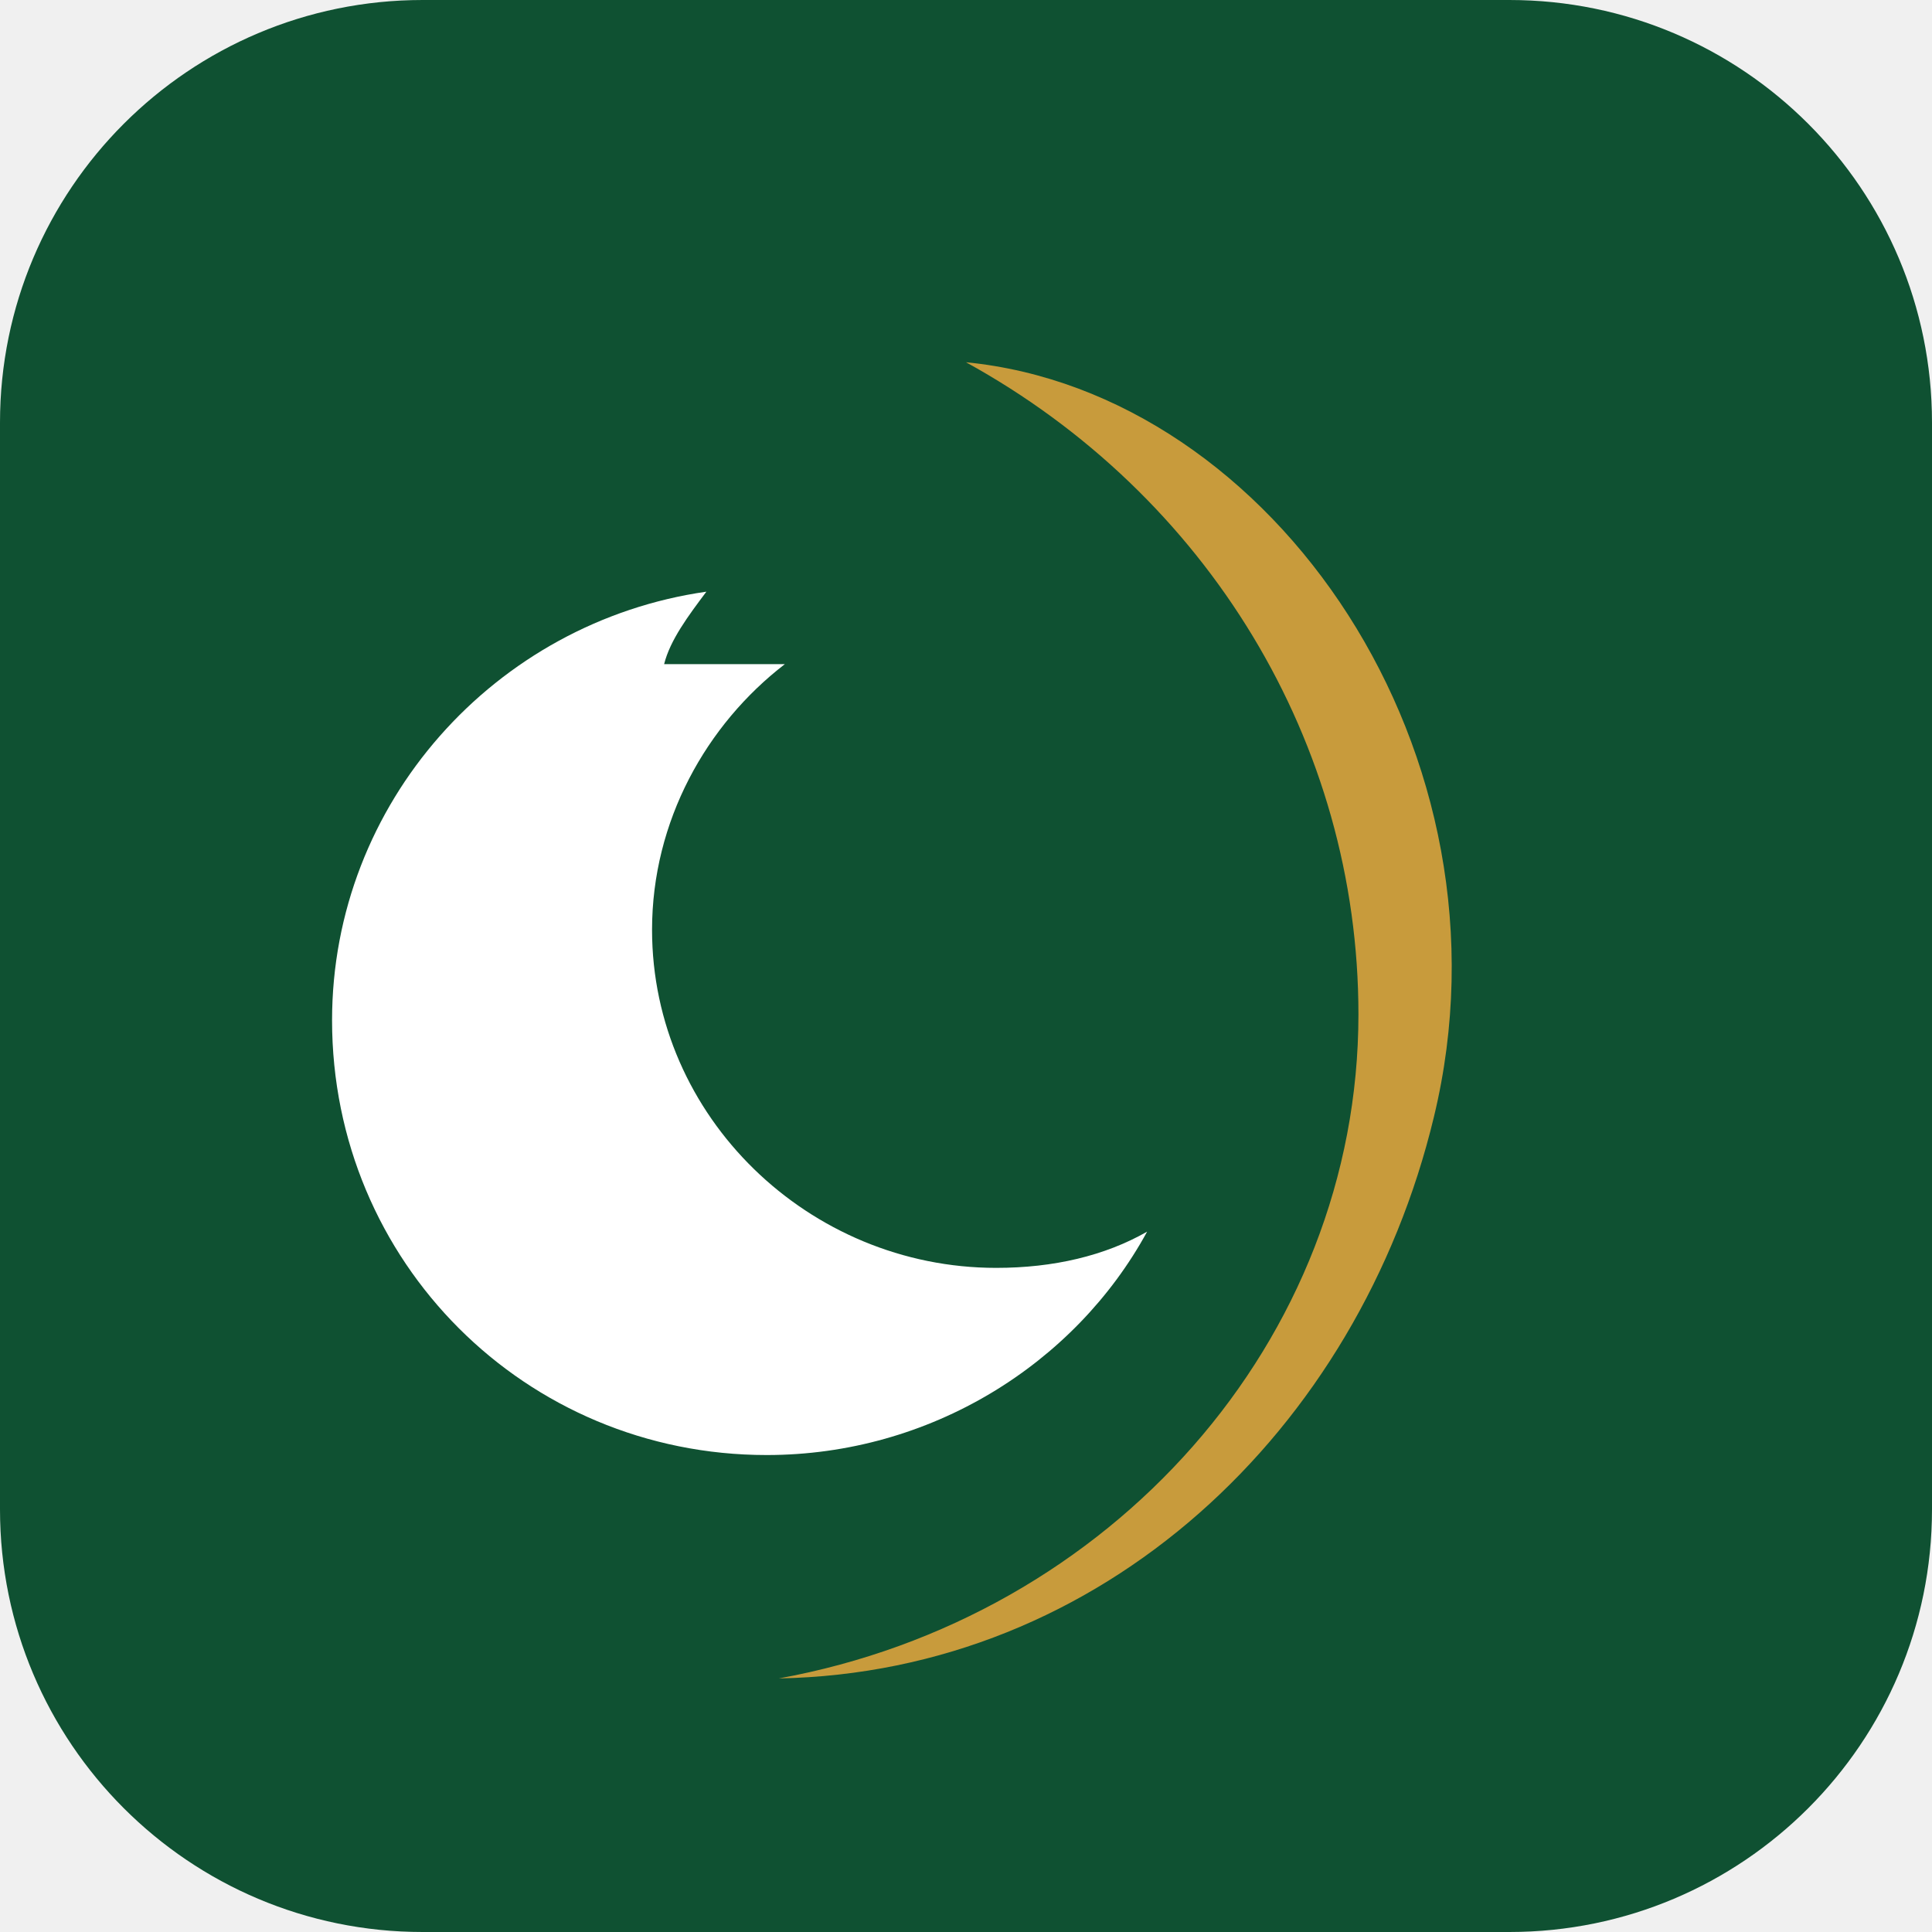
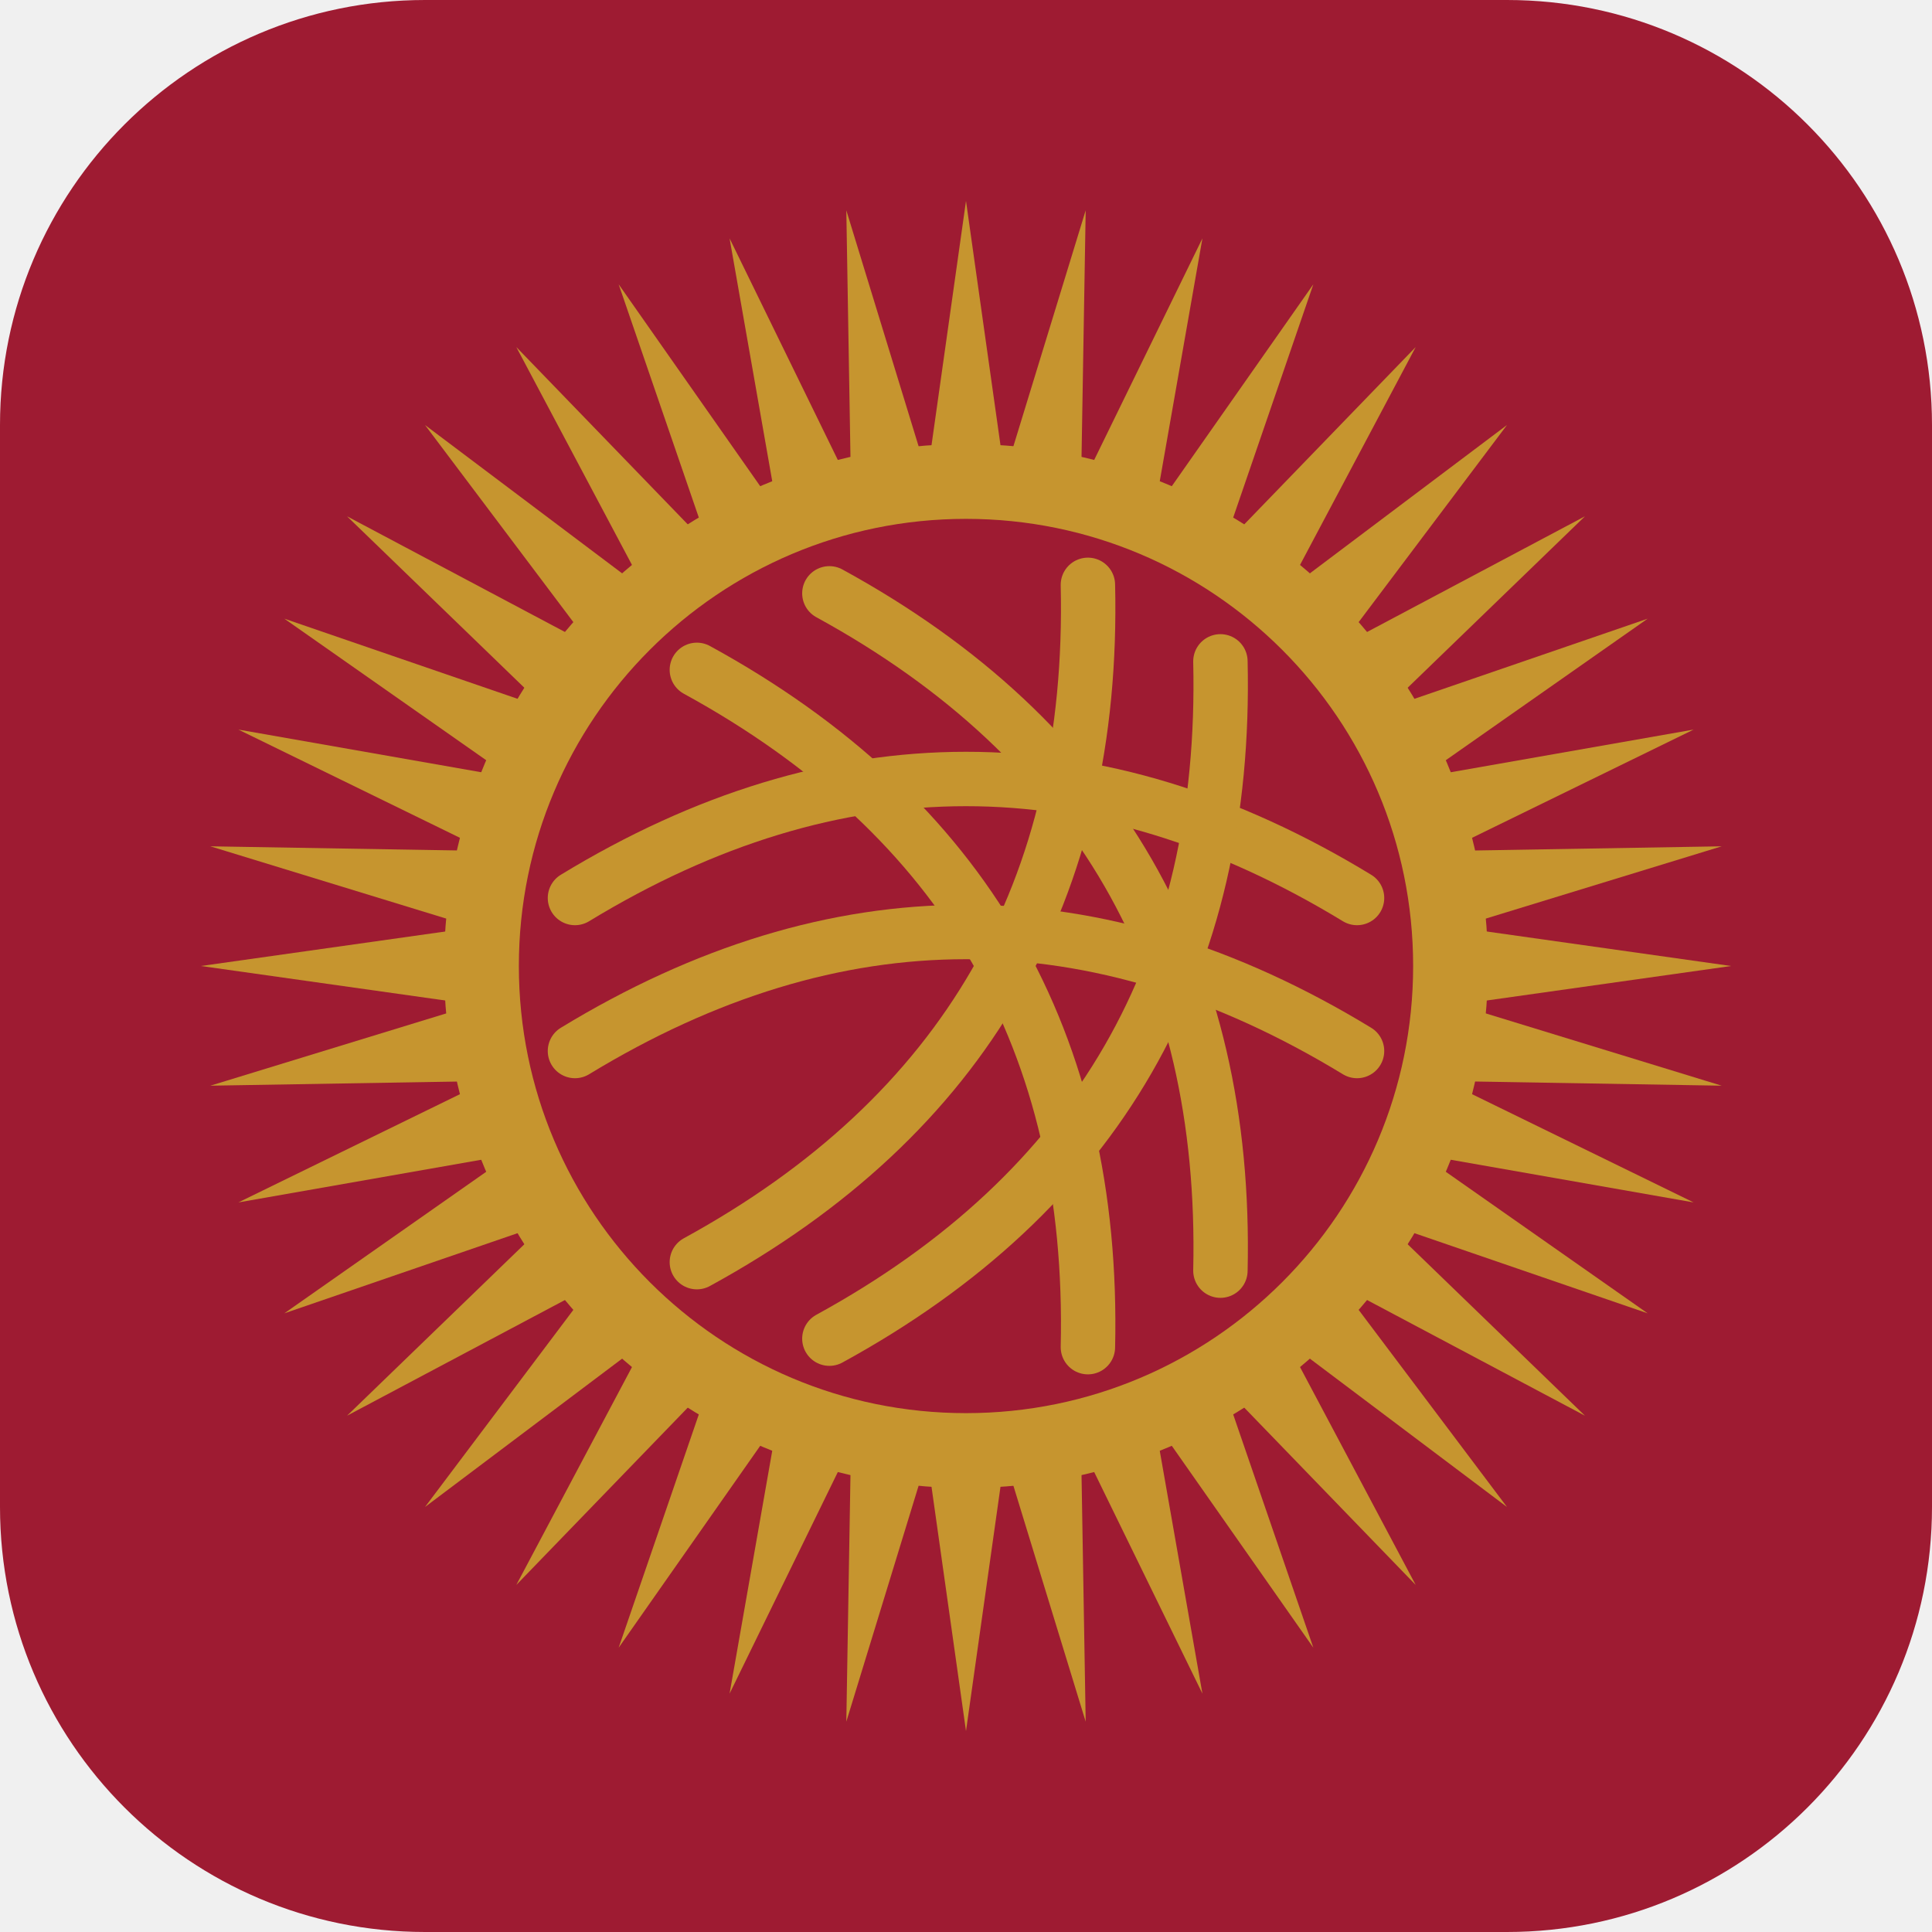
- <svg xmlns="http://www.w3.org/2000/svg" viewBox="0 0 64 64">
-   <rect width="64" height="64" rx="14" fill="#0f5132" />
-   <path d="M32 12c8 4.4 13 12.6 13 21.6 0 10.8-8.2 20-19.2 22C36.5 55.4 45 47.4 47.5 37 50.4 25 42.2 13 32 12z" fill="#c89b3c" />
-   <path d="M26 22c-2.6 2-4.4 5.2-4.4 8.8 0 6.2 5.2 11.2 11.4 11.2 1.9 0 3.6-.4 5-1.2-2.4 4.4-7.2 7.4-12.6 7.4-8 0-14.4-6.4-14.4-14.4 0-7.2 5.4-13.2 12.4-14.2-.6.8-1.2 1.6-1.4 2.4z" fill="#ffffff" />
+ <svg xmlns="http://www.w3.org/2000/svg" viewBox="0 0 100 100">
+   <rect width="100" height="100" rx="22" fill="#9e1b32" />
+   <g transform="translate(50 50) scale(0.88) translate(-50 -50)" fill="none">
+     <g fill="#c6952f">
+       <path d="M50 5 52.4 22 47.6 22Z" />
+       <path d="M50 5 52.4 22 47.6 22Z" transform="rotate(9 50 50)" />
+       <path d="M50 5 52.4 22 47.6 22Z" transform="rotate(18 50 50)" />
+       <path d="M50 5 52.4 22 47.6 22Z" transform="rotate(27 50 50)" />
+       <path d="M50 5 52.4 22 47.6 22Z" transform="rotate(36 50 50)" />
+       <path d="M50 5 52.4 22 47.6 22Z" transform="rotate(45 50 50)" />
+       <path d="M50 5 52.4 22 47.6 22Z" transform="rotate(54 50 50)" />
+       <path d="M50 5 52.4 22 47.6 22Z" transform="rotate(63 50 50)" />
+       <path d="M50 5 52.4 22 47.6 22Z" transform="rotate(72 50 50)" />
+       <path d="M50 5 52.4 22 47.6 22Z" transform="rotate(81 50 50)" />
+       <path d="M50 5 52.4 22 47.6 22Z" transform="rotate(90 50 50)" />
+       <path d="M50 5 52.4 22 47.6 22Z" transform="rotate(99 50 50)" />
+       <path d="M50 5 52.4 22 47.6 22Z" transform="rotate(108 50 50)" />
+       <path d="M50 5 52.4 22 47.6 22Z" transform="rotate(117 50 50)" />
+       <path d="M50 5 52.4 22 47.6 22Z" transform="rotate(126 50 50)" />
+       <path d="M50 5 52.4 22 47.6 22Z" transform="rotate(135 50 50)" />
+       <path d="M50 5 52.4 22 47.6 22Z" transform="rotate(144 50 50)" />
+       <path d="M50 5 52.4 22 47.6 22Z" transform="rotate(153 50 50)" />
+       <path d="M50 5 52.4 22 47.6 22Z" transform="rotate(162 50 50)" />
+       <path d="M50 5 52.4 22 47.6 22Z" transform="rotate(171 50 50)" />
+       <path d="M50 5 52.4 22 47.6 22Z" transform="rotate(180 50 50)" />
+       <path d="M50 5 52.4 22 47.6 22Z" transform="rotate(189 50 50)" />
+       <path d="M50 5 52.4 22 47.6 22Z" transform="rotate(198 50 50)" />
+       <path d="M50 5 52.4 22 47.6 22Z" transform="rotate(207 50 50)" />
+       <path d="M50 5 52.4 22 47.6 22Z" transform="rotate(216 50 50)" />
+       <path d="M50 5 52.4 22 47.6 22Z" transform="rotate(225 50 50)" />
+       <path d="M50 5 52.4 22 47.6 22Z" transform="rotate(234 50 50)" />
+       <path d="M50 5 52.4 22 47.6 22Z" transform="rotate(243 50 50)" />
+       <path d="M50 5 52.4 22 47.6 22Z" transform="rotate(252 50 50)" />
+       <path d="M50 5 52.4 22 47.6 22Z" transform="rotate(261 50 50)" />
+       <path d="M50 5 52.4 22 47.6 22Z" transform="rotate(270 50 50)" />
+       <path d="M50 5 52.4 22 47.6 22Z" transform="rotate(279 50 50)" />
+       <path d="M50 5 52.4 22 47.6 22Z" transform="rotate(288 50 50)" />
+       <path d="M50 5 52.4 22 47.6 22Z" transform="rotate(297 50 50)" />
+       <path d="M50 5 52.4 22 47.6 22Z" transform="rotate(306 50 50)" />
+       <path d="M50 5 52.4 22 47.6 22Z" transform="rotate(315 50 50)" />
+       <path d="M50 5 52.4 22 47.6 22Z" transform="rotate(324 50 50)" />
+       <path d="M50 5 52.4 22 47.6 22Z" transform="rotate(333 50 50)" />
+       <path d="M50 5 52.4 22 47.6 22Z" transform="rotate(342 50 50)" />
+       <path d="M50 5 52.4 22 47.6 22Z" transform="rotate(351 50 50)" />
+     </g>
+     <circle cx="50" cy="50" r="28.5" stroke="#c6952f" stroke-width="4.4" />
+     <g stroke="#c6952f" stroke-width="3.2" stroke-linecap="round">
+       <g>
+         <path d="M27 55 Q50 41 73 55" />
+         <path d="M27 46 Q50 32 73 46" />
+       </g>
+       <g transform="rotate(60 50 50)">
+         <path d="M27 55 Q50 41 73 55" />
+         <path d="M27 46 Q50 32 73 46" />
+       </g>
+       <g transform="rotate(120 50 50)">
+         <path d="M27 55 Q50 41 73 55" />
+         <path d="M27 46 Q50 32 73 46" />
+       </g>
+     </g>
+   </g>
</svg>
